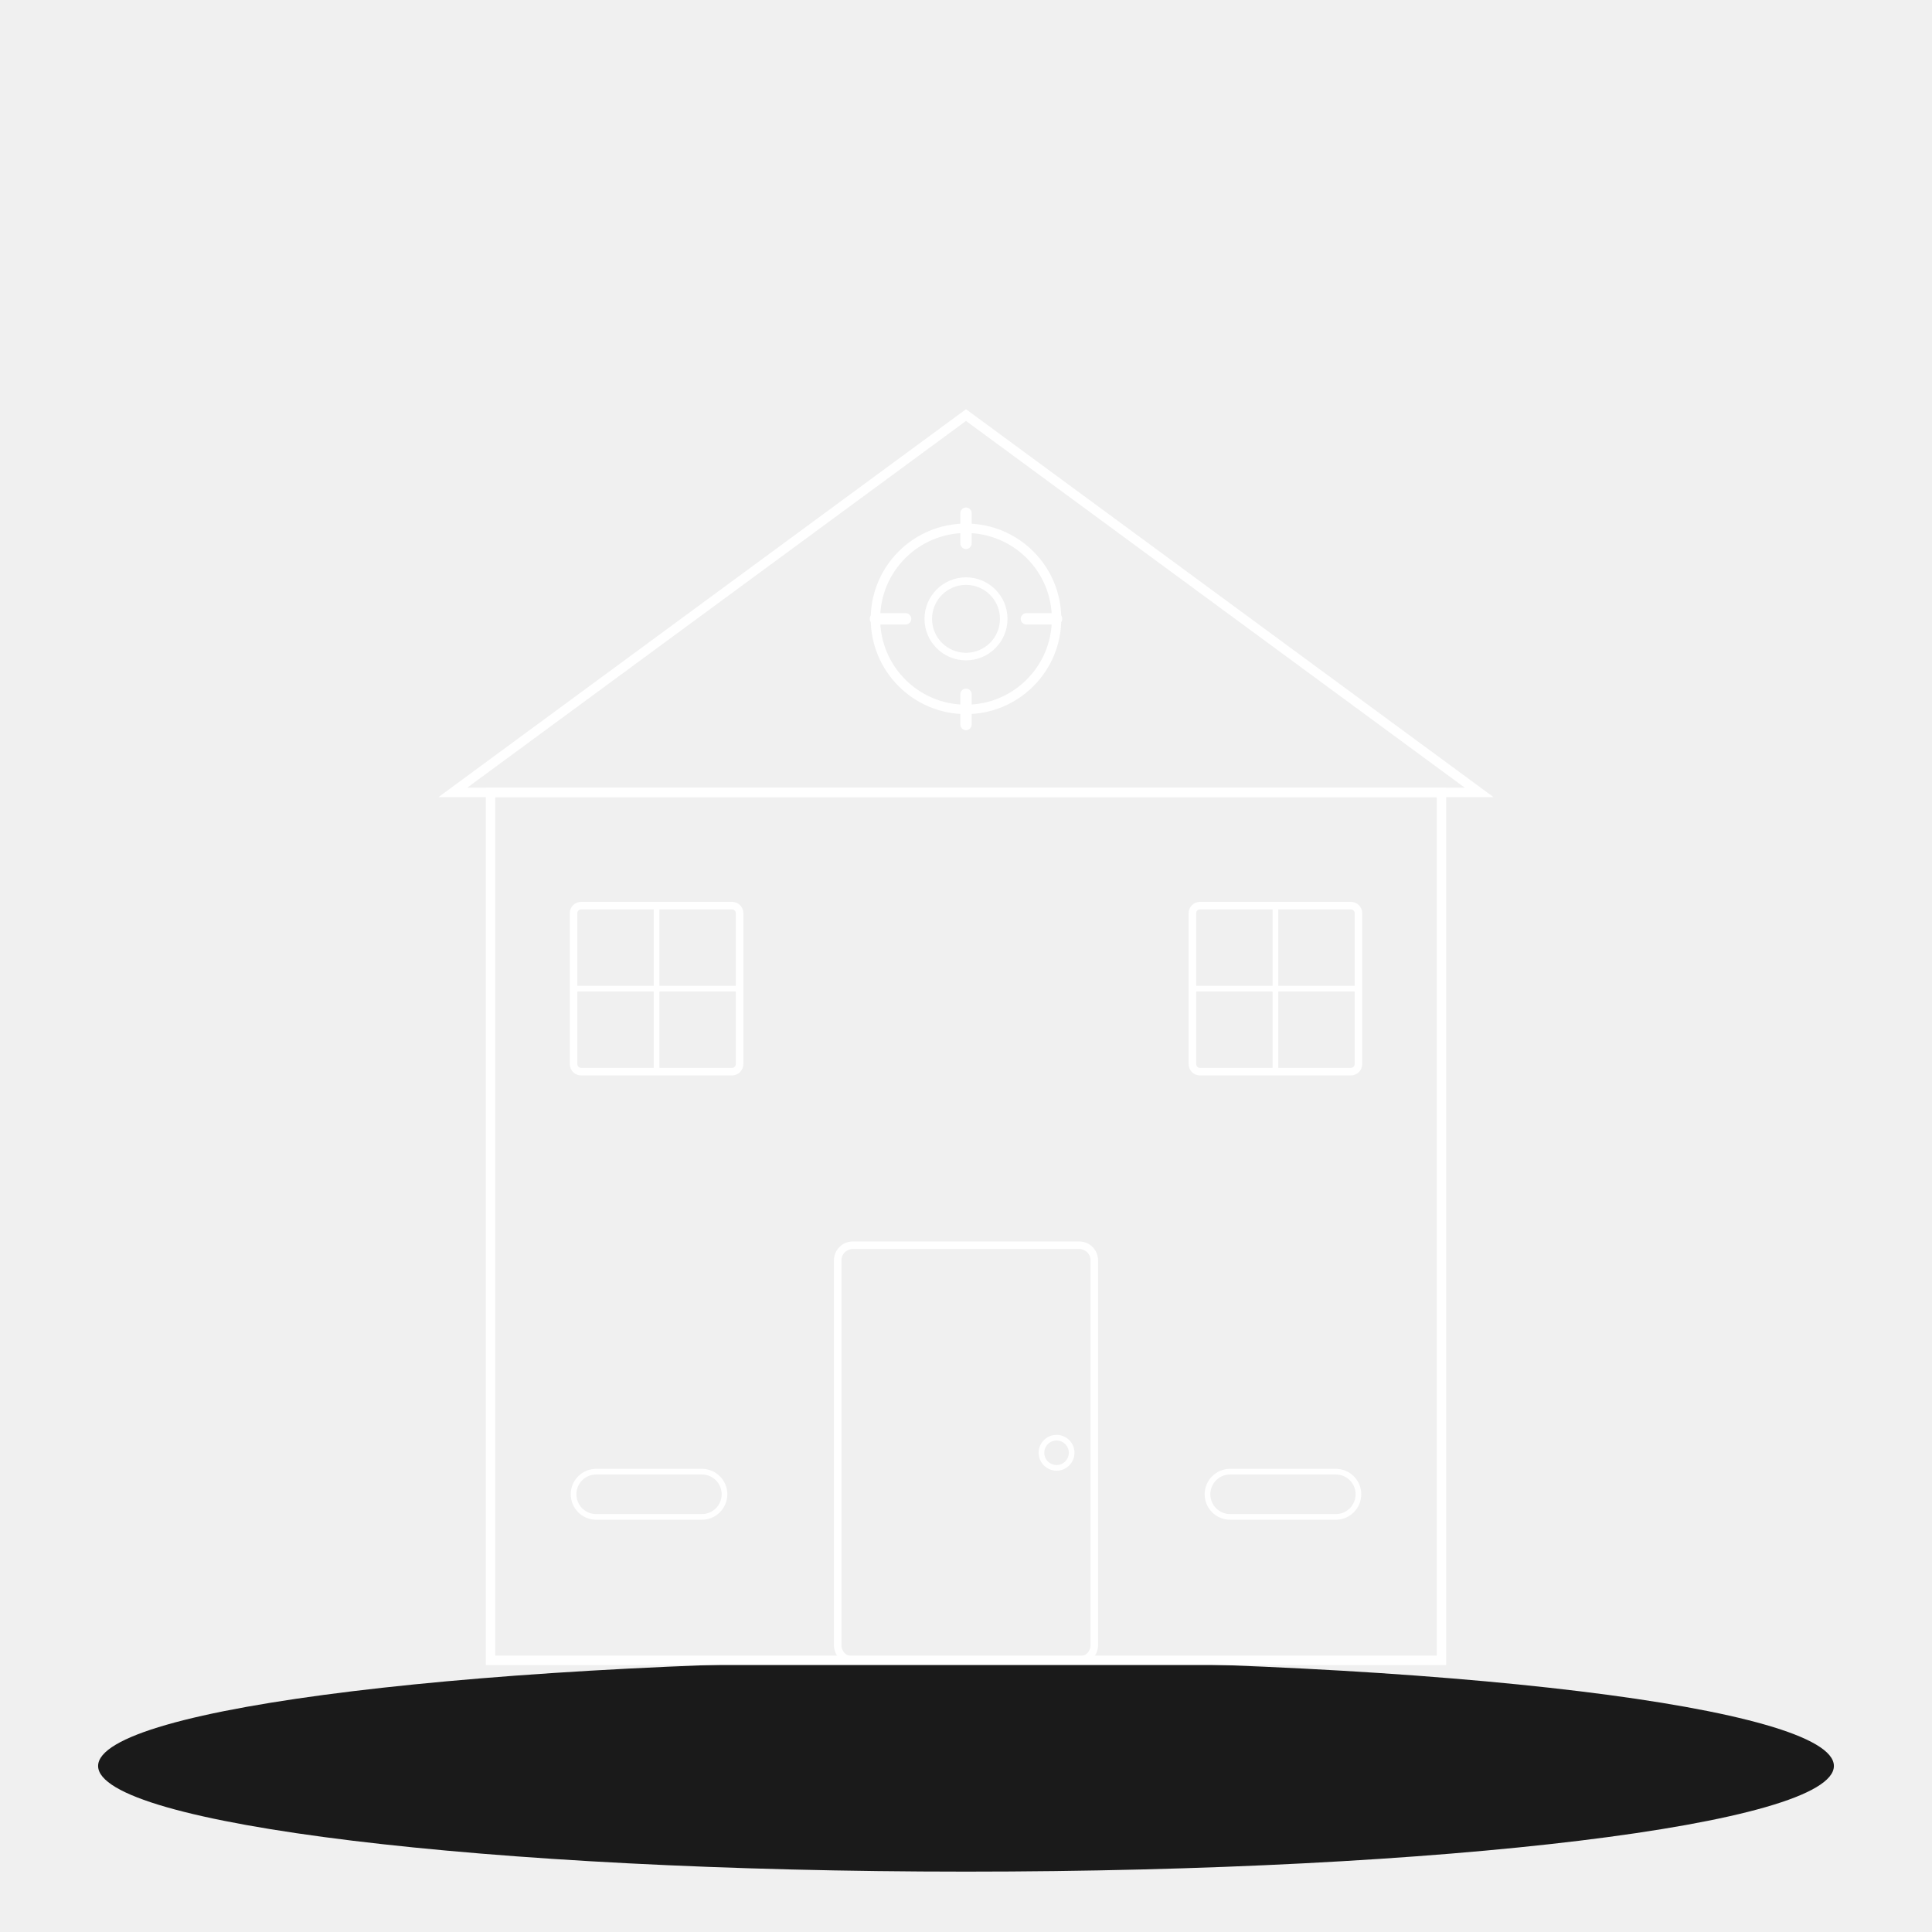
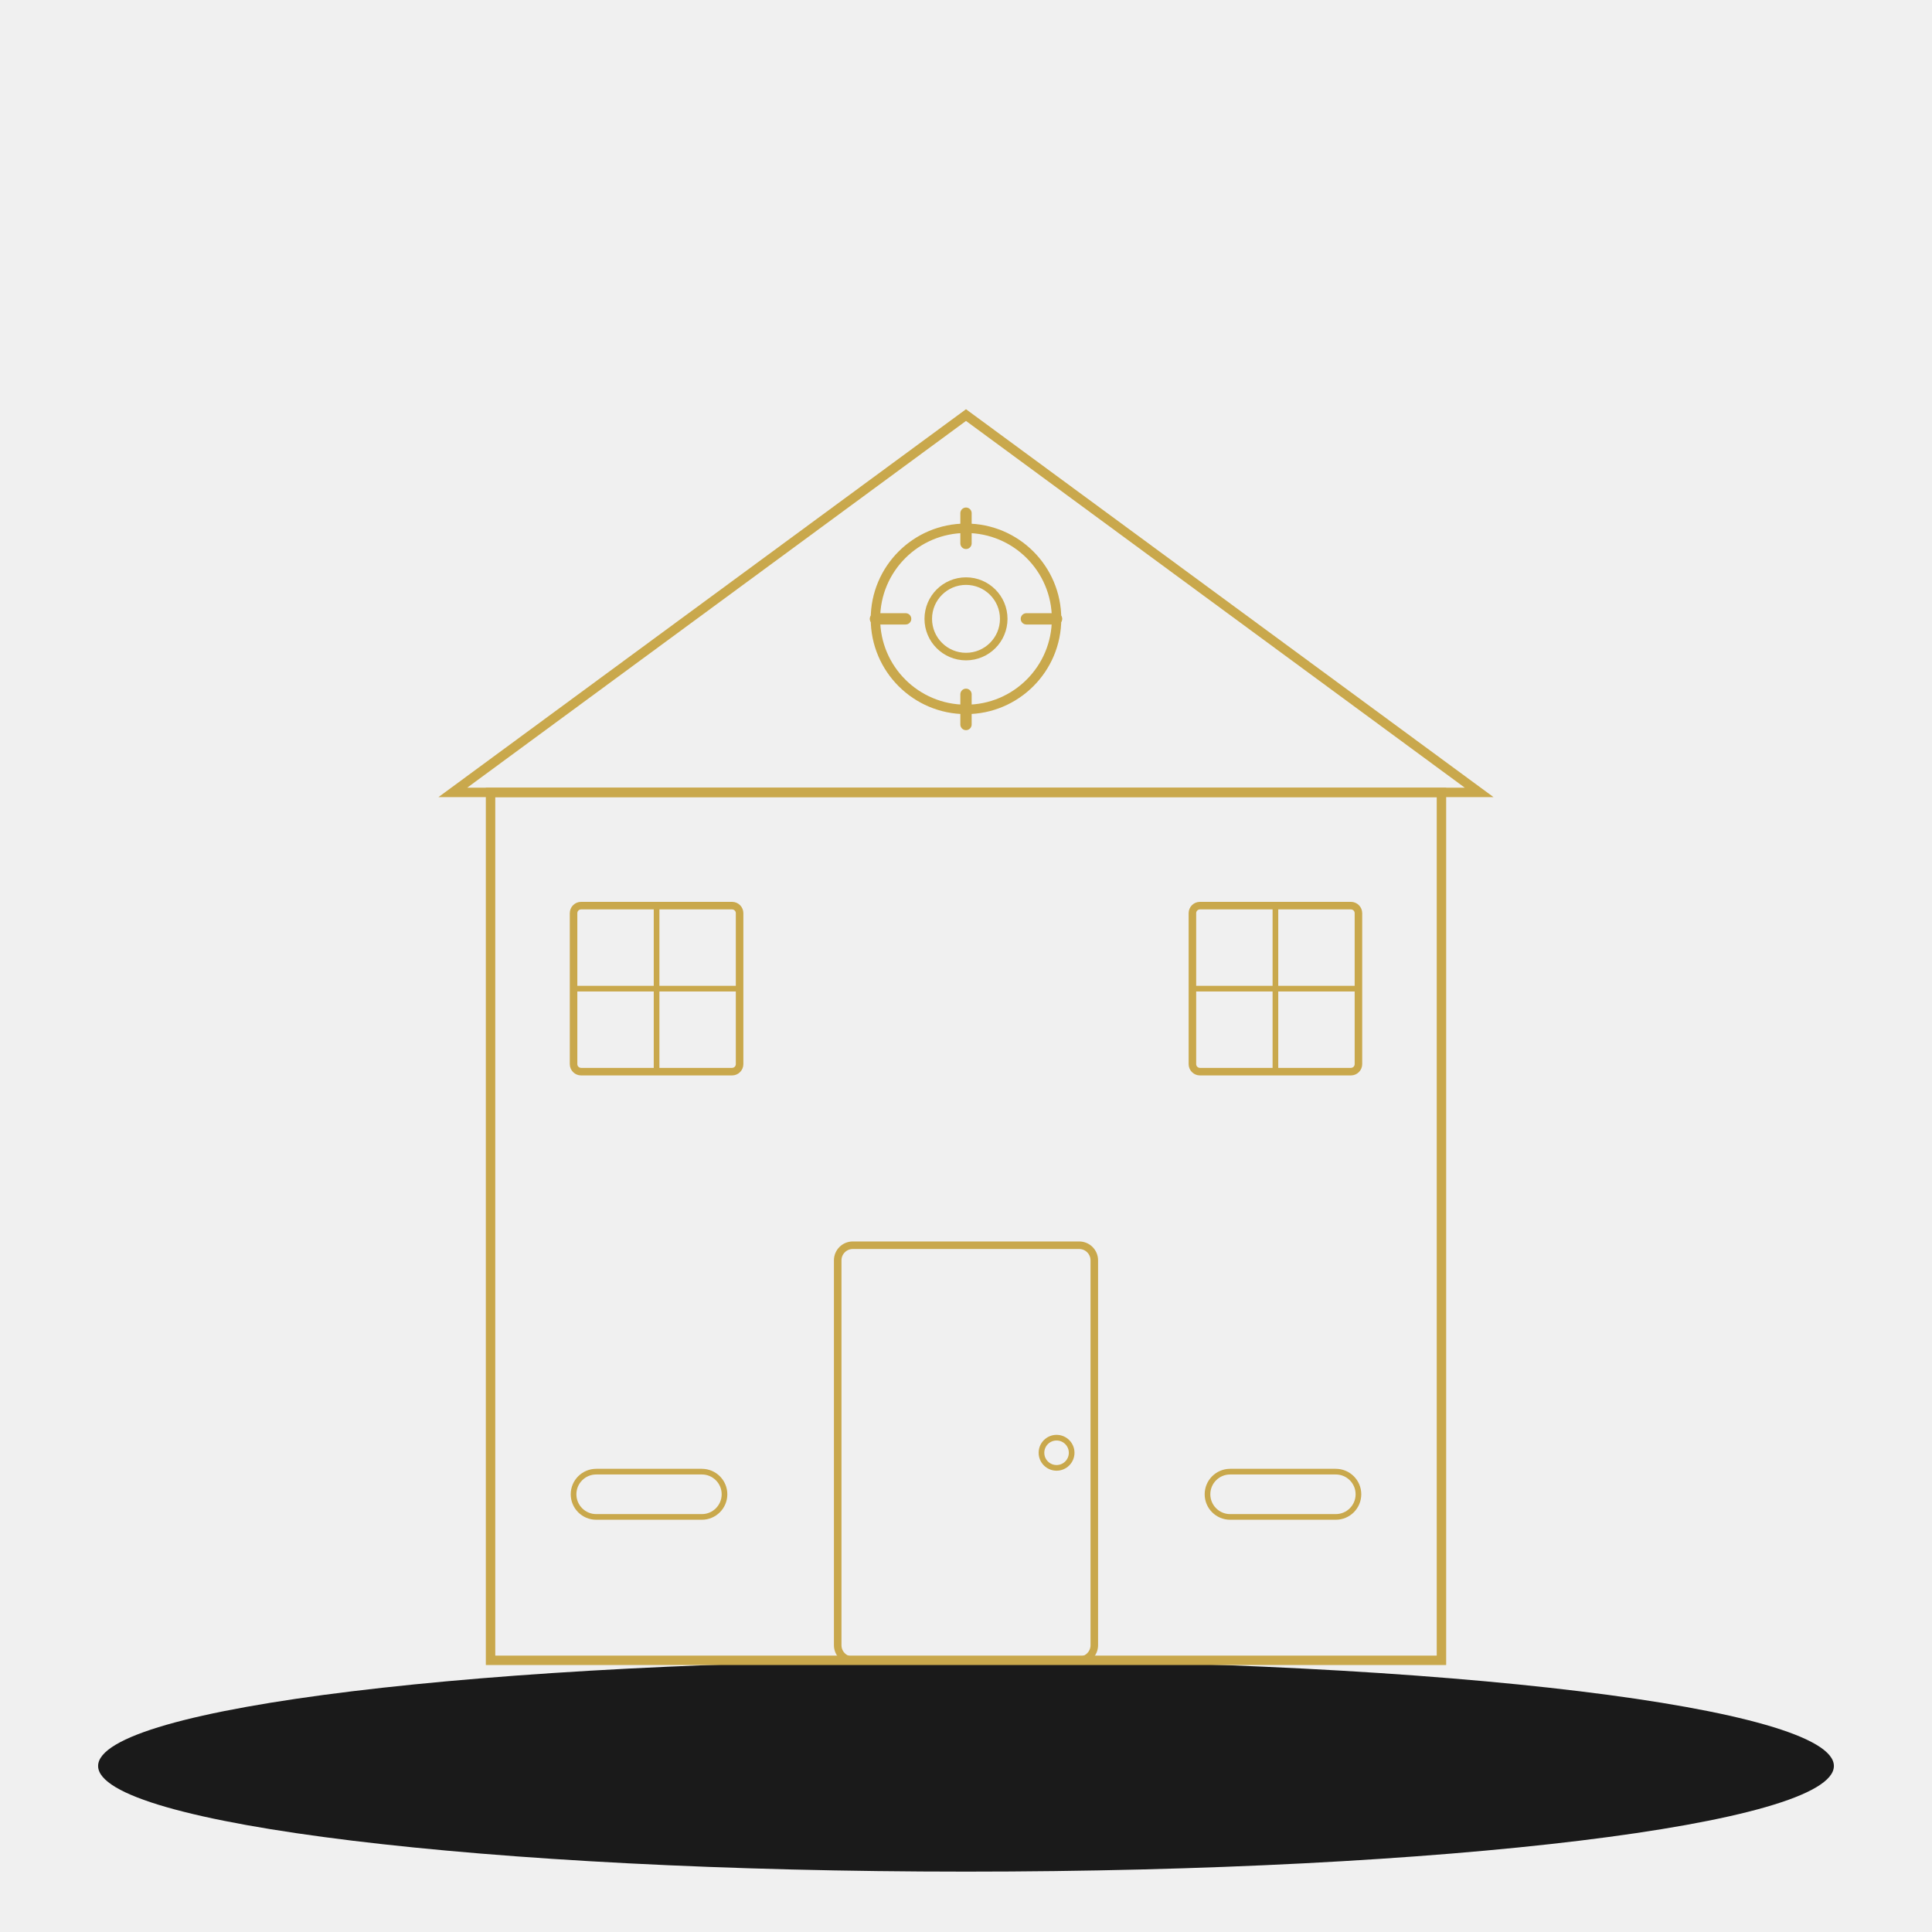
<svg xmlns="http://www.w3.org/2000/svg" viewBox="0 0 512 512" width="512" height="512">
  <g fill="#1A1A1A">
    <ellipse cx="256" cy="468" rx="230" ry="28" />
-     <rect x="130" y="210" width="252" height="230" stroke="white" stroke-width="2.5" fill="none" />
-     <polygon points="120,210 256,110 392,210" fill="none" stroke="white" stroke-width="2.5" />
-     <rect x="222" y="330" width="68" height="110" rx="4" stroke="white" stroke-width="2" fill="none" />
-     <circle cx="280" cy="385" r="4" stroke="white" stroke-width="1.5" fill="none" />
-     <rect x="152" y="240" width="44" height="44" rx="2" stroke="white" stroke-width="2" fill="none" />
-     <line x1="174" y1="240" x2="174" y2="284" stroke="white" stroke-width="1.5" />
-     <line x1="152" y1="262" x2="196" y2="262" stroke="white" stroke-width="1.5" />
-     <rect x="316" y="240" width="44" height="44" rx="2" stroke="white" stroke-width="2" fill="none" />
-     <line x1="338" y1="240" x2="338" y2="284" stroke="white" stroke-width="1.5" />
-     <line x1="316" y1="262" x2="360" y2="262" stroke="white" stroke-width="1.5" />
-     <circle cx="256" cy="164" r="24" stroke="white" stroke-width="2.5" fill="none" />
-     <circle cx="256" cy="164" r="10" stroke="white" stroke-width="2" fill="none" />
-     <line x1="256" y1="136" x2="256" y2="144" stroke="white" stroke-width="3" stroke-linecap="round" />
-     <line x1="256" y1="184" x2="256" y2="192" stroke="white" stroke-width="3" stroke-linecap="round" />
-     <line x1="232" y1="164" x2="240" y2="164" stroke="white" stroke-width="3" stroke-linecap="round" />
-     <line x1="272" y1="164" x2="280" y2="164" stroke="white" stroke-width="3" stroke-linecap="round" />
-     <rect x="152" y="390" width="40" height="12" rx="6" stroke="white" stroke-width="1.5" fill="none" />
-     <rect x="320" y="390" width="40" height="12" rx="6" stroke="white" stroke-width="1.5" fill="none" />
+     <rect x="130" y="210" width="252" height="230" stroke="#C9A84C" stroke-width="2.5" fill="none" />
+     <polygon points="120,210 256,110 392,210" fill="none" stroke="#C9A84C" stroke-width="2.5" />
+     <rect x="222" y="330" width="68" height="110" rx="4" stroke="#C9A84C" stroke-width="2" fill="none" />
+     <circle cx="280" cy="385" r="4" stroke="#C9A84C" stroke-width="1.5" fill="none" />
+     <rect x="152" y="240" width="44" height="44" rx="2" stroke="#C9A84C" stroke-width="2" fill="none" />
+     <line x1="174" y1="240" x2="174" y2="284" stroke="#C9A84C" stroke-width="1.5" />
+     <line x1="152" y1="262" x2="196" y2="262" stroke="#C9A84C" stroke-width="1.5" />
+     <rect x="316" y="240" width="44" height="44" rx="2" stroke="#C9A84C" stroke-width="2" fill="none" />
+     <line x1="338" y1="240" x2="338" y2="284" stroke="#C9A84C" stroke-width="1.5" />
+     <line x1="316" y1="262" x2="360" y2="262" stroke="#C9A84C" stroke-width="1.5" />
+     <circle cx="256" cy="164" r="24" stroke="#C9A84C" stroke-width="2.5" fill="none" />
+     <circle cx="256" cy="164" r="10" stroke="#C9A84C" stroke-width="2" fill="none" />
+     <line x1="256" y1="136" x2="256" y2="144" stroke="#C9A84C" stroke-width="3" stroke-linecap="round" />
+     <line x1="256" y1="184" x2="256" y2="192" stroke="#C9A84C" stroke-width="3" stroke-linecap="round" />
+     <line x1="232" y1="164" x2="240" y2="164" stroke="#C9A84C" stroke-width="3" stroke-linecap="round" />
+     <line x1="272" y1="164" x2="280" y2="164" stroke="#C9A84C" stroke-width="3" stroke-linecap="round" />
+     <rect x="152" y="390" width="40" height="12" rx="6" stroke="#C9A84C" stroke-width="1.5" fill="none" />
+     <rect x="320" y="390" width="40" height="12" rx="6" stroke="#C9A84C" stroke-width="1.5" fill="none" />
  </g>
</svg>
